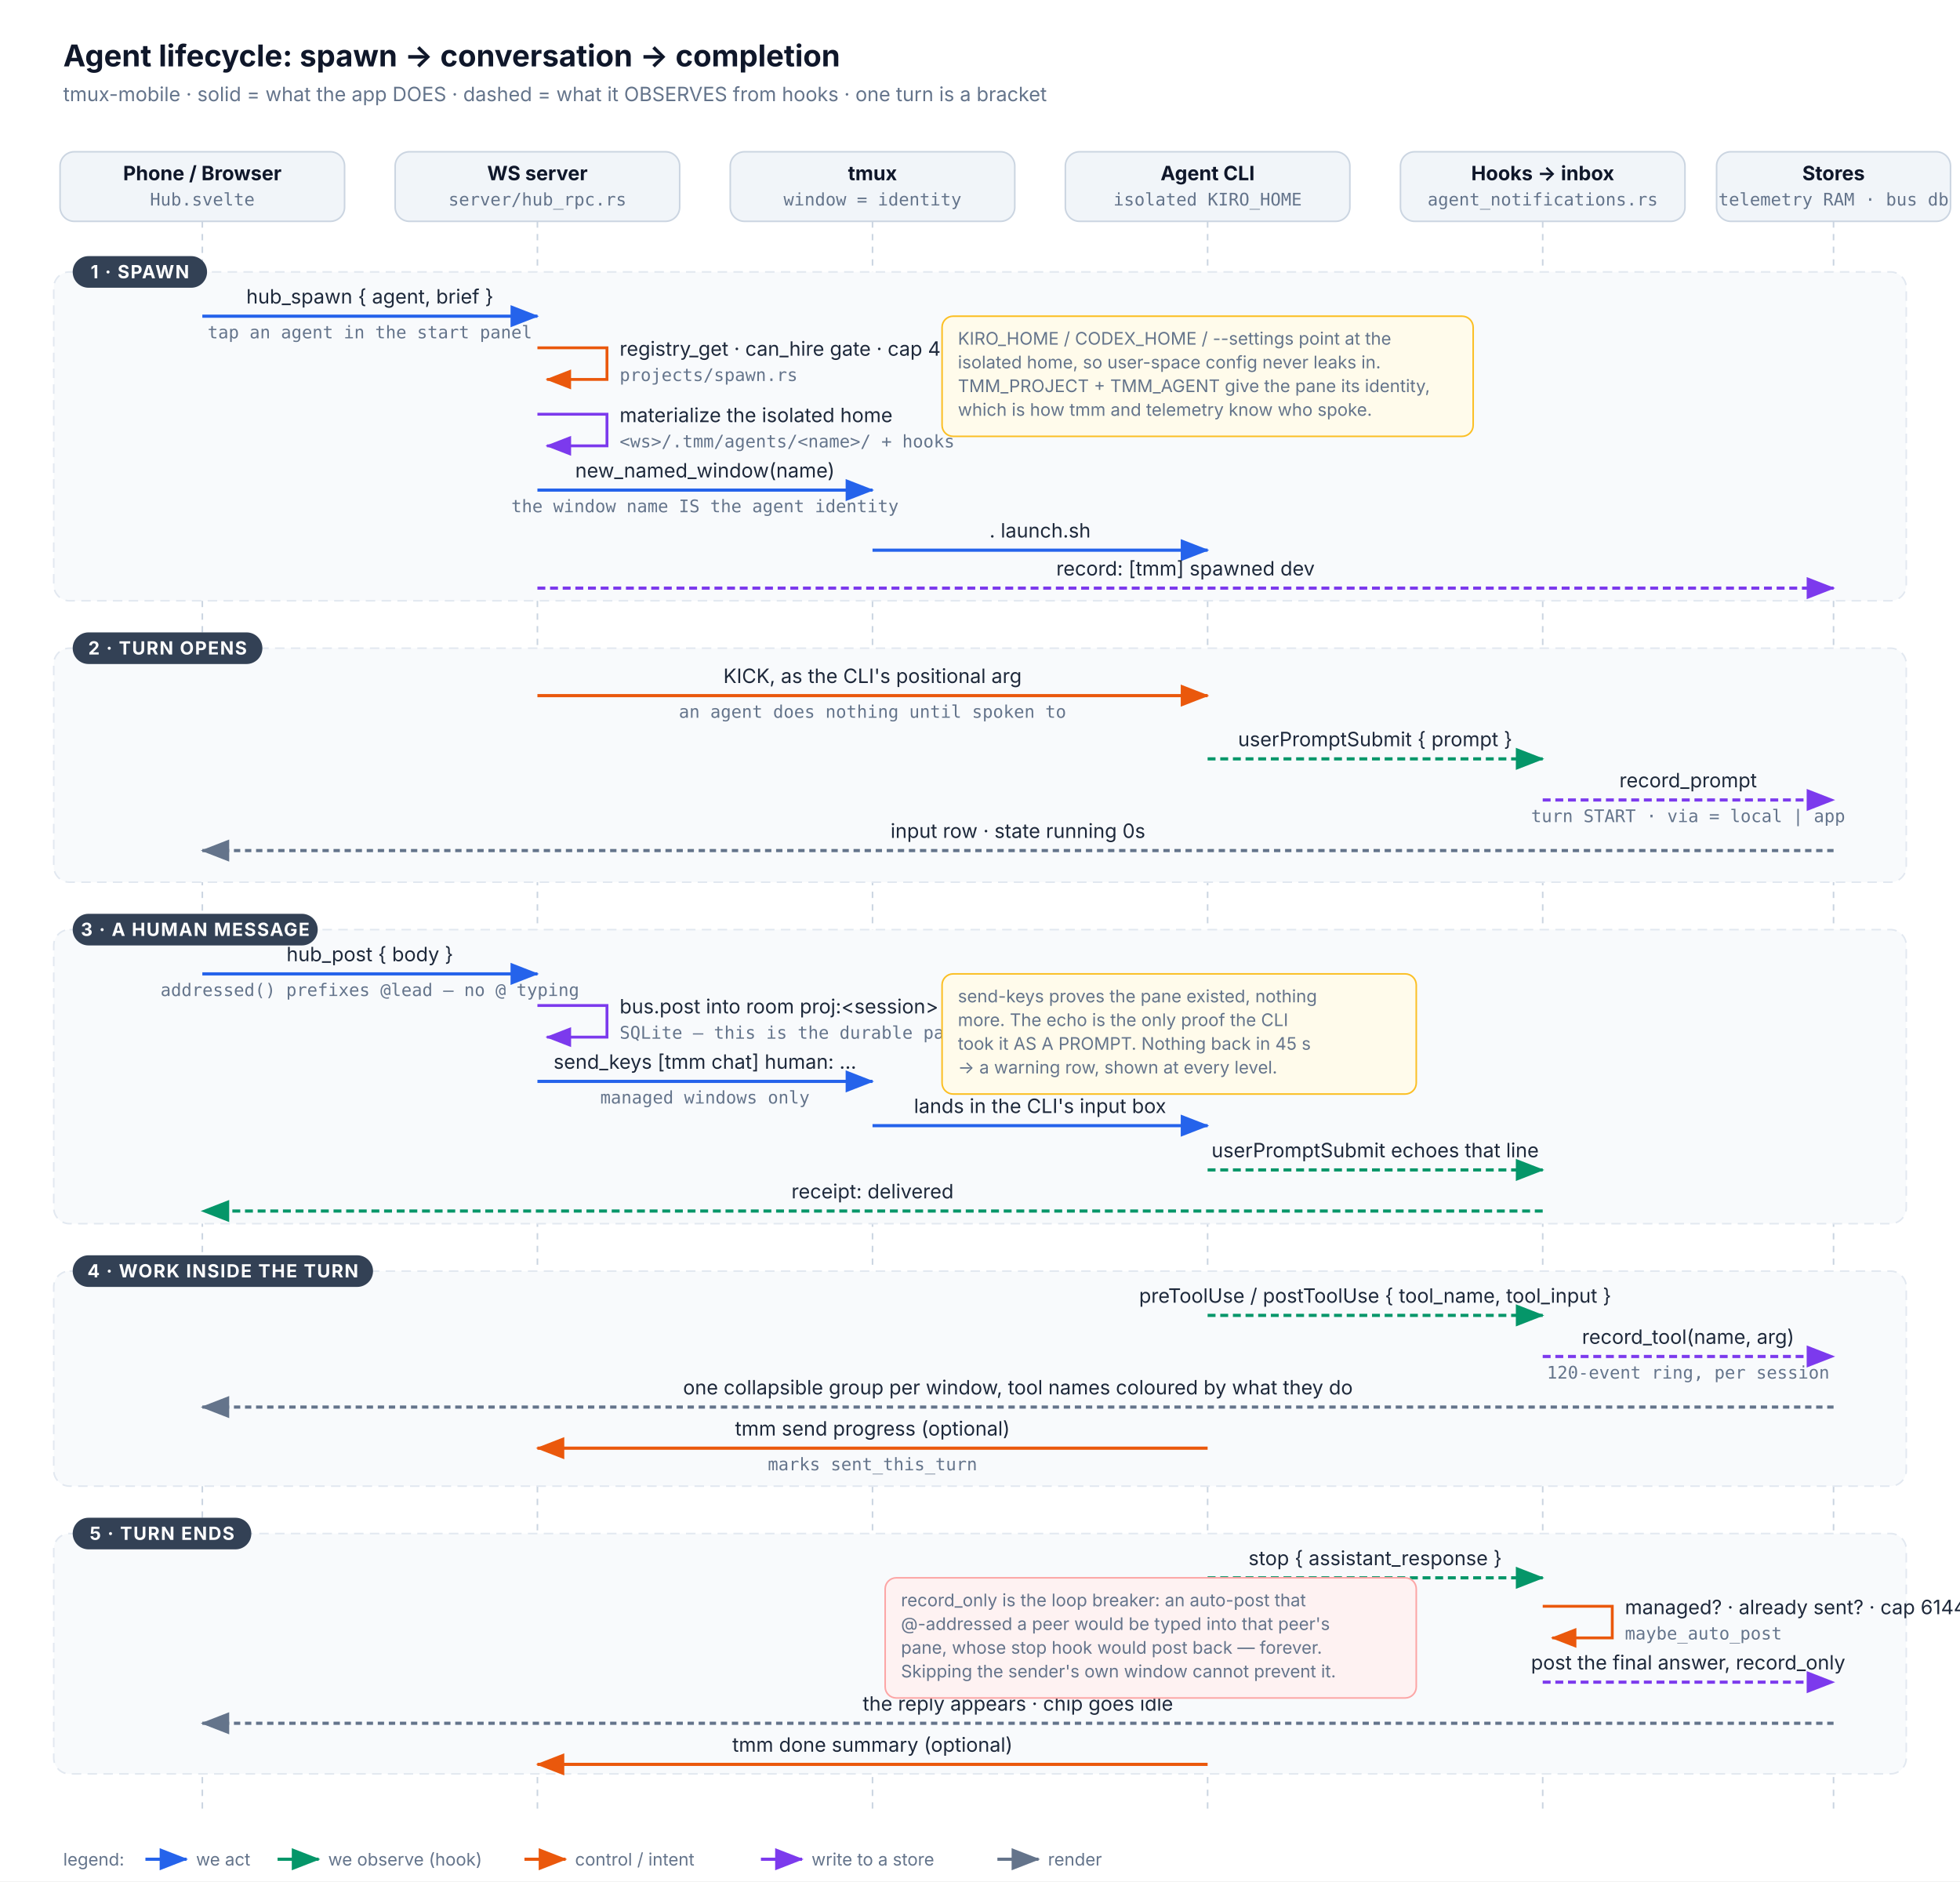
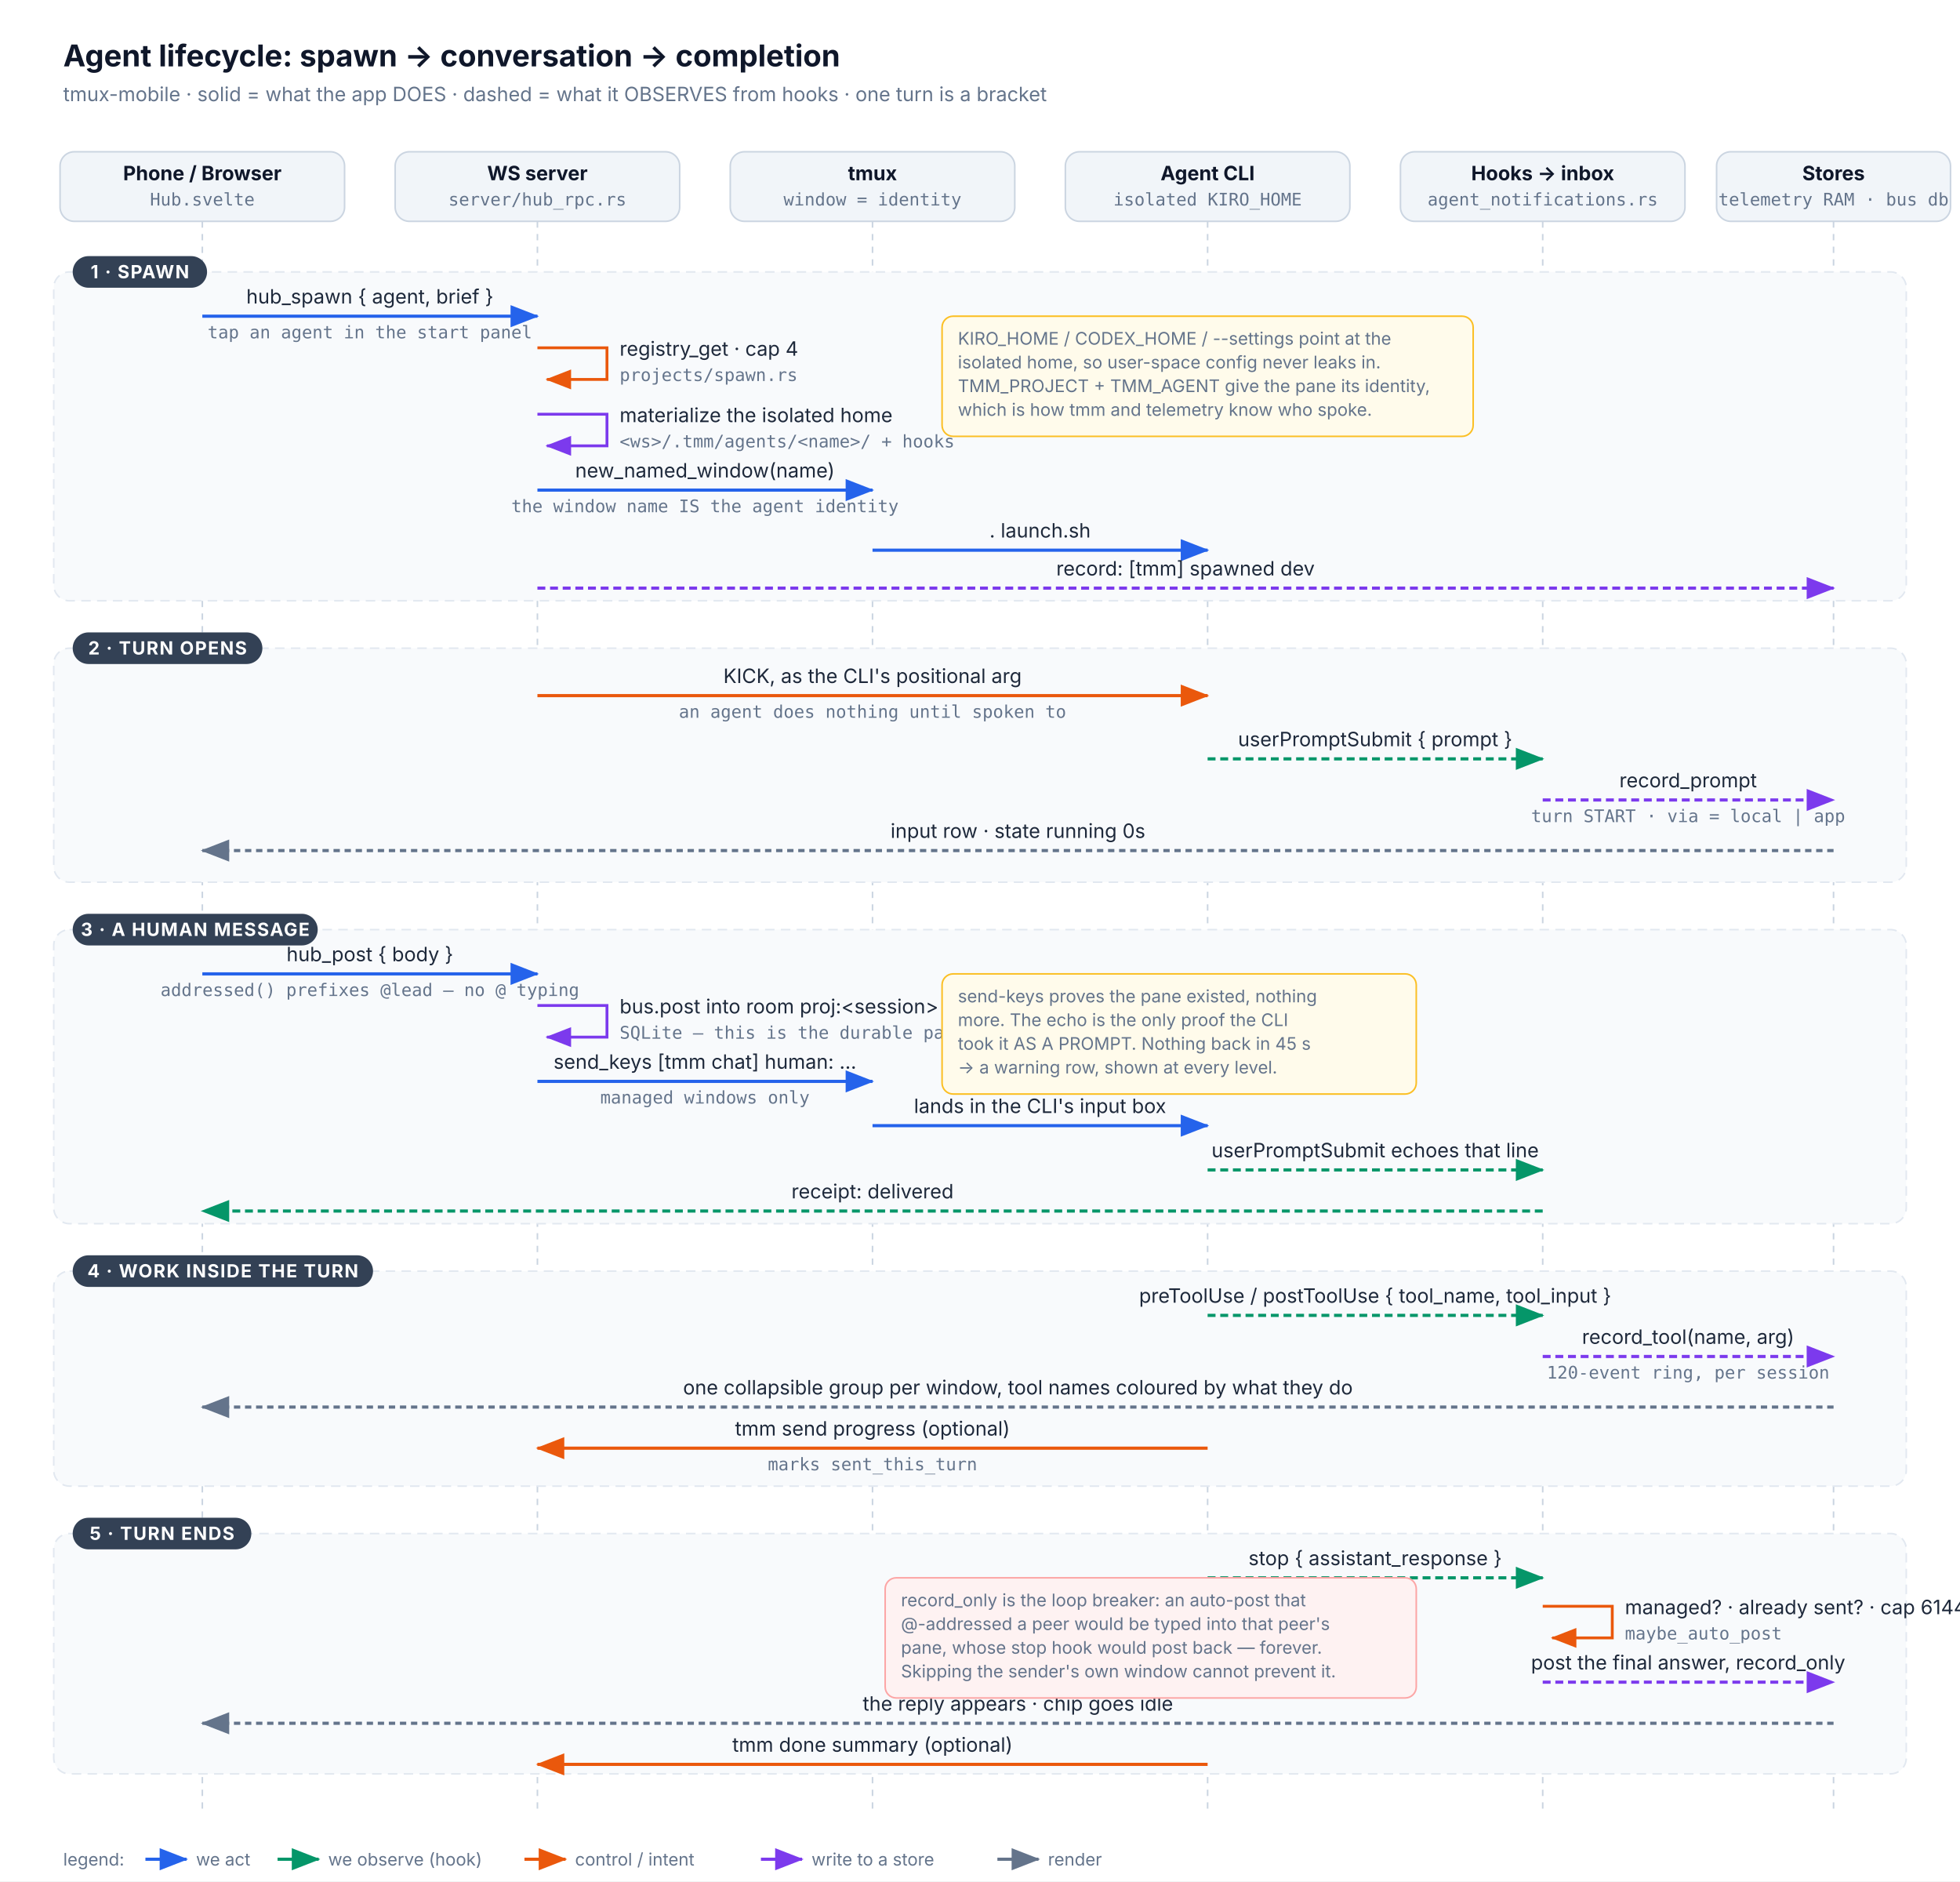
<svg xmlns="http://www.w3.org/2000/svg" viewBox="0 0 1240 1190" width="1240" height="1190">
  <defs>
    <style>
      .t  { font-family: -apple-system, "Segoe UI", "Helvetica Neue", "Noto Sans SC", sans-serif; }
      .ti { font-size: 19px; font-weight: 700; fill: #0f172a; }
      .sub{ font-size: 12.5px; fill: #64748b; }
      .ln { font-size: 12.5px; fill: #1e293b; }
      .sm { font-size: 11px; fill: #64748b; }
      .hd { font-size: 12.5px; font-weight: 650; fill: #0f172a; }
      .ph { font-size: 11.5px; font-weight: 700; fill: #ffffff; letter-spacing: 0.7px; }
      .mono { font-family: ui-monospace, "SF Mono", Menlo, monospace; }
    </style>
    <marker id="a_blue" markerWidth="9" markerHeight="7" refX="8.5" refY="3.5" orient="auto">
      <path d="M0,0 L9,3.5 L0,7 z" fill="#2563eb" />
    </marker>
    <marker id="a_orange" markerWidth="9" markerHeight="7" refX="8.5" refY="3.5" orient="auto">
      <path d="M0,0 L9,3.5 L0,7 z" fill="#ea580c" />
    </marker>
    <marker id="a_green" markerWidth="9" markerHeight="7" refX="8.5" refY="3.5" orient="auto">
      <path d="M0,0 L9,3.5 L0,7 z" fill="#059669" />
    </marker>
    <marker id="a_purple" markerWidth="9" markerHeight="7" refX="8.5" refY="3.5" orient="auto">
      <path d="M0,0 L9,3.5 L0,7 z" fill="#7c3aed" />
    </marker>
    <marker id="a_gray" markerWidth="9" markerHeight="7" refX="8.5" refY="3.5" orient="auto">
      <path d="M0,0 L9,3.5 L0,7 z" fill="#64748b" />
    </marker>
  </defs>
  <rect width="1240" height="1190" fill="#ffffff" />
  <text class="t ti" x="40" y="42">Agent lifecycle: spawn -&gt; conversation -&gt; completion</text>
  <text class="t sub" x="40" y="64">tmux-mobile · solid = what the app DOES · dashed = what it OBSERVES from hooks · one turn is a bracket</text>
  <rect x="38" y="96" width="180" height="44" rx="9" fill="#f1f5f9" stroke="#cbd5e1" />
  <text class="t hd" x="128" y="114" text-anchor="middle">Phone / Browser</text>
  <text class="t sm mono" x="128" y="130" text-anchor="middle">Hub.svelte</text>
  <line x1="128" y1="140" x2="128" y2="1146" stroke="#cbd5e1" stroke-width="1" stroke-dasharray="4,4" />
  <rect x="250" y="96" width="180" height="44" rx="9" fill="#f1f5f9" stroke="#cbd5e1" />
  <text class="t hd" x="340" y="114" text-anchor="middle">WS server</text>
  <text class="t sm mono" x="340" y="130" text-anchor="middle">server/hub_rpc.rs</text>
  <line x1="340" y1="140" x2="340" y2="1146" stroke="#cbd5e1" stroke-width="1" stroke-dasharray="4,4" />
  <rect x="462" y="96" width="180" height="44" rx="9" fill="#f1f5f9" stroke="#cbd5e1" />
  <text class="t hd" x="552" y="114" text-anchor="middle">tmux</text>
  <text class="t sm mono" x="552" y="130" text-anchor="middle">window = identity</text>
  <line x1="552" y1="140" x2="552" y2="1146" stroke="#cbd5e1" stroke-width="1" stroke-dasharray="4,4" />
  <rect x="674" y="96" width="180" height="44" rx="9" fill="#f1f5f9" stroke="#cbd5e1" />
  <text class="t hd" x="764" y="114" text-anchor="middle">Agent CLI</text>
  <text class="t sm mono" x="764" y="130" text-anchor="middle">isolated KIRO_HOME</text>
  <line x1="764" y1="140" x2="764" y2="1146" stroke="#cbd5e1" stroke-width="1" stroke-dasharray="4,4" />
  <rect x="886" y="96" width="180" height="44" rx="9" fill="#f1f5f9" stroke="#cbd5e1" />
  <text class="t hd" x="976" y="114" text-anchor="middle">Hooks -&gt; inbox</text>
  <text class="t sm mono" x="976" y="130" text-anchor="middle">agent_notifications.rs</text>
  <line x1="976" y1="140" x2="976" y2="1146" stroke="#cbd5e1" stroke-width="1" stroke-dasharray="4,4" />
  <rect x="1086" y="96" width="148" height="44" rx="9" fill="#f1f5f9" stroke="#cbd5e1" />
  <text class="t hd" x="1160" y="114" text-anchor="middle">Stores</text>
  <text class="t sm mono" x="1160" y="130" text-anchor="middle">telemetry RAM · bus db</text>
  <line x1="1160" y1="140" x2="1160" y2="1146" stroke="#cbd5e1" stroke-width="1" stroke-dasharray="4,4" />
  <rect x="34" y="172" width="1172" height="208" rx="10" fill="#f8fafc" stroke="#e2e8f0" stroke-dasharray="6,4" />
  <rect x="46" y="162" width="85" height="20" rx="10" fill="#334155" />
  <text class="t ph" x="88.5" y="176" text-anchor="middle">1 · SPAWN</text>
  <line x1="128" y1="200" x2="340" y2="200" stroke="#2563eb" stroke-width="2" marker-end="url(#a_blue)" />
  <text class="t ln" x="234.0" y="192" text-anchor="middle" fill="#2563eb">hub_spawn { agent, brief }</text>
  <text class="t sm mono" x="234.0" y="214" text-anchor="middle">tap an agent in the start panel</text>
  <path d="M 340,220 L 384,220 L 384,240 L 346,240" fill="none" stroke="#ea580c" stroke-width="1.8" marker-end="url(#a_orange)" />
-   <text class="t ln" x="392" y="225" fill="#ea580c">registry_get · can_hire gate · cap 4</text>
+   <text class="t ln" x="392" y="225" fill="#ea580c">registry_get · cap 4</text>
  <text class="t sm mono" x="392" y="241">projects/spawn.rs</text>
  <path d="M 340,262 L 384,262 L 384,282 L 346,282" fill="none" stroke="#7c3aed" stroke-width="1.8" marker-end="url(#a_purple)" />
  <text class="t ln" x="392" y="267" fill="#7c3aed">materialize the isolated home</text>
  <text class="t sm mono" x="392" y="283">&lt;ws&gt;/.tmm/agents/&lt;name&gt;/ + hooks</text>
  <line x1="340" y1="310" x2="552" y2="310" stroke="#2563eb" stroke-width="2" marker-end="url(#a_blue)" />
  <text class="t ln" x="446.0" y="302" text-anchor="middle" fill="#2563eb">new_named_window(name)</text>
  <text class="t sm mono" x="446.0" y="324" text-anchor="middle">the window name IS the agent identity</text>
  <line x1="552" y1="348" x2="764" y2="348" stroke="#2563eb" stroke-width="2" marker-end="url(#a_blue)" />
  <text class="t ln" x="658.0" y="340" text-anchor="middle" fill="#2563eb">. launch.sh</text>
  <line x1="340" y1="372" x2="1160" y2="372" stroke="#7c3aed" stroke-width="2" stroke-dasharray="5,3" marker-end="url(#a_purple)" />
  <text class="t ln" x="750.0" y="364" text-anchor="middle" fill="#7c3aed">record: [tmm] spawned dev</text>
  <rect x="596" y="200" width="336" height="76" rx="7" fill="#fffbeb" stroke="#fbbf24" />
  <text class="t sm" x="606" y="218">KIRO_HOME / CODEX_HOME / --settings point at the</text>
  <text class="t sm" x="606" y="233">isolated home, so user-space config never leaks in.</text>
  <text class="t sm" x="606" y="248">TMM_PROJECT + TMM_AGENT give the pane its identity,</text>
  <text class="t sm" x="606" y="263">which is how tmm and telemetry know who spoke.</text>
  <rect x="34" y="410" width="1172" height="148" rx="10" fill="#f8fafc" stroke="#e2e8f0" stroke-dasharray="6,4" />
  <rect x="46" y="400" width="120" height="20" rx="10" fill="#334155" />
  <text class="t ph" x="106.0" y="414" text-anchor="middle">2 · TURN OPENS</text>
  <line x1="340" y1="440" x2="764" y2="440" stroke="#ea580c" stroke-width="2" marker-end="url(#a_orange)" />
  <text class="t ln" x="552.0" y="432" text-anchor="middle" fill="#ea580c">KICK, as the CLI's positional arg</text>
  <text class="t sm mono" x="552.0" y="454" text-anchor="middle">an agent does nothing until spoken to</text>
  <line x1="764" y1="480" x2="976" y2="480" stroke="#059669" stroke-width="2" stroke-dasharray="5,3" marker-end="url(#a_green)" />
  <text class="t ln" x="870.0" y="472" text-anchor="middle" fill="#059669">userPromptSubmit { prompt }</text>
  <line x1="976" y1="506" x2="1160" y2="506" stroke="#7c3aed" stroke-width="2" stroke-dasharray="5,3" marker-end="url(#a_purple)" />
  <text class="t ln" x="1068.0" y="498" text-anchor="middle" fill="#7c3aed">record_prompt</text>
  <text class="t sm mono" x="1068.0" y="520" text-anchor="middle">turn START · via = local | app</text>
  <line x1="1160" y1="538" x2="128" y2="538" stroke="#64748b" stroke-width="2" stroke-dasharray="4,3" marker-end="url(#a_gray)" />
  <text class="t ln" x="644.0" y="530" text-anchor="middle" fill="#64748b">input row · state running 0s</text>
  <rect x="34" y="588" width="1172" height="186" rx="10" fill="#f8fafc" stroke="#e2e8f0" stroke-dasharray="6,4" />
  <rect x="46" y="578" width="155" height="20" rx="10" fill="#334155" />
  <text class="t ph" x="123.5" y="592" text-anchor="middle">3 · A HUMAN MESSAGE</text>
  <line x1="128" y1="616" x2="340" y2="616" stroke="#2563eb" stroke-width="2" marker-end="url(#a_blue)" />
  <text class="t ln" x="234.0" y="608" text-anchor="middle" fill="#2563eb">hub_post { body }</text>
  <text class="t sm mono" x="234.0" y="630" text-anchor="middle">addressed() prefixes @lead — no @ typing</text>
  <path d="M 340,636 L 384,636 L 384,656 L 346,656" fill="none" stroke="#7c3aed" stroke-width="1.8" marker-end="url(#a_purple)" />
  <text class="t ln" x="392" y="641" fill="#7c3aed">bus.post into room proj:&lt;session&gt;</text>
  <text class="t sm mono" x="392" y="657">SQLite — this is the durable part</text>
  <line x1="340" y1="684" x2="552" y2="684" stroke="#2563eb" stroke-width="2" marker-end="url(#a_blue)" />
  <text class="t ln" x="446.0" y="676" text-anchor="middle" fill="#2563eb">send_keys [tmm chat] human: …</text>
  <text class="t sm mono" x="446.0" y="698" text-anchor="middle">managed windows only</text>
  <line x1="552" y1="712" x2="764" y2="712" stroke="#2563eb" stroke-width="2" marker-end="url(#a_blue)" />
  <text class="t ln" x="658.0" y="704" text-anchor="middle" fill="#2563eb">lands in the CLI's input box</text>
  <line x1="764" y1="740" x2="976" y2="740" stroke="#059669" stroke-width="2" stroke-dasharray="5,3" marker-end="url(#a_green)" />
  <text class="t ln" x="870.0" y="732" text-anchor="middle" fill="#059669">userPromptSubmit echoes that line</text>
  <line x1="976" y1="766" x2="128" y2="766" stroke="#059669" stroke-width="2" stroke-dasharray="5,3" marker-end="url(#a_green)" />
  <text class="t ln" x="552.0" y="758" text-anchor="middle" fill="#059669">receipt: delivered</text>
  <rect x="596" y="616" width="300" height="76" rx="7" fill="#fffbeb" stroke="#fbbf24" />
  <text class="t sm" x="606" y="634">send-keys proves the pane existed, nothing</text>
  <text class="t sm" x="606" y="649">more. The echo is the only proof the CLI</text>
  <text class="t sm" x="606" y="664">took it AS A PROMPT. Nothing back in 45 s</text>
  <text class="t sm" x="606" y="679">-&gt; a warning row, shown at every level.</text>
  <rect x="34" y="804" width="1172" height="136" rx="10" fill="#f8fafc" stroke="#e2e8f0" stroke-dasharray="6,4" />
  <rect x="46" y="794" width="190" height="20" rx="10" fill="#334155" />
  <text class="t ph" x="141.0" y="808" text-anchor="middle">4 · WORK INSIDE THE TURN</text>
  <line x1="764" y1="832" x2="976" y2="832" stroke="#059669" stroke-width="2" stroke-dasharray="5,3" marker-end="url(#a_green)" />
  <text class="t ln" x="870.0" y="824" text-anchor="middle" fill="#059669">preToolUse / postToolUse { tool_name, tool_input }</text>
  <line x1="976" y1="858" x2="1160" y2="858" stroke="#7c3aed" stroke-width="2" stroke-dasharray="5,3" marker-end="url(#a_purple)" />
  <text class="t ln" x="1068.0" y="850" text-anchor="middle" fill="#7c3aed">record_tool(name, arg)</text>
  <text class="t sm mono" x="1068.0" y="872" text-anchor="middle">120-event ring, per session</text>
  <line x1="1160" y1="890" x2="128" y2="890" stroke="#64748b" stroke-width="2" stroke-dasharray="4,3" marker-end="url(#a_gray)" />
  <text class="t ln" x="644.0" y="882" text-anchor="middle" fill="#64748b">one collapsible group per window, tool names coloured by what they do</text>
  <line x1="764" y1="916" x2="340" y2="916" stroke="#ea580c" stroke-width="2" marker-end="url(#a_orange)" />
  <text class="t ln" x="552.0" y="908" text-anchor="middle" fill="#ea580c">tmm send progress   (optional)</text>
  <text class="t sm mono" x="552.0" y="930" text-anchor="middle">marks sent_this_turn</text>
  <rect x="34" y="970" width="1172" height="152" rx="10" fill="#f8fafc" stroke="#e2e8f0" stroke-dasharray="6,4" />
  <rect x="46" y="960" width="113" height="20" rx="10" fill="#334155" />
  <text class="t ph" x="102.5" y="974" text-anchor="middle">5 · TURN ENDS</text>
  <line x1="764" y1="998" x2="976" y2="998" stroke="#059669" stroke-width="2" stroke-dasharray="5,3" marker-end="url(#a_green)" />
  <text class="t ln" x="870.0" y="990" text-anchor="middle" fill="#059669">stop { assistant_response }</text>
  <path d="M 976,1016 L 1020,1016 L 1020,1036 L 982,1036" fill="none" stroke="#ea580c" stroke-width="1.8" marker-end="url(#a_orange)" />
  <text class="t ln" x="1028" y="1021" fill="#ea580c">managed? · already sent? · cap 6144</text>
  <text class="t sm mono" x="1028" y="1037">maybe_auto_post</text>
  <line x1="976" y1="1064" x2="1160" y2="1064" stroke="#7c3aed" stroke-width="2" stroke-dasharray="5,3" marker-end="url(#a_purple)" />
  <text class="t ln" x="1068.0" y="1056" text-anchor="middle" fill="#7c3aed">post the final answer, record_only</text>
  <line x1="1160" y1="1090" x2="128" y2="1090" stroke="#64748b" stroke-width="2" stroke-dasharray="4,3" marker-end="url(#a_gray)" />
  <text class="t ln" x="644.0" y="1082" text-anchor="middle" fill="#64748b">the reply appears · chip goes idle</text>
  <line x1="764" y1="1116" x2="340" y2="1116" stroke="#ea580c" stroke-width="2" marker-end="url(#a_orange)" />
  <text class="t ln" x="552.0" y="1108" text-anchor="middle" fill="#ea580c">tmm done summary   (optional)</text>
  <rect x="560" y="998" width="336" height="76" rx="7" fill="#fef2f2" stroke="#fca5a5" />
  <text class="t sm" x="570" y="1016">record_only is the loop breaker: an auto-post that</text>
  <text class="t sm" x="570" y="1031">@-addressed a peer would be typed into that peer's</text>
  <text class="t sm" x="570" y="1046">pane, whose stop hook would post back — forever.</text>
  <text class="t sm" x="570" y="1061">Skipping the sender's own window cannot prevent it.</text>
  <text class="t sm" x="40" y="1180">legend:</text>
  <line x1="92" y1="1176" x2="118" y2="1176" stroke="#2563eb" stroke-width="2" marker-end="url(#a_blue)" />
  <text class="t sm" x="124" y="1180">we act</text>
  <line x1="175.6" y1="1176" x2="201.6" y2="1176" stroke="#059669" stroke-width="2" marker-end="url(#a_green)" />
  <text class="t sm" x="207.6" y="1180">we observe (hook)</text>
  <line x1="331.8" y1="1176" x2="357.8" y2="1176" stroke="#ea580c" stroke-width="2" marker-end="url(#a_orange)" />
  <text class="t sm" x="363.8" y="1180">control / intent</text>
  <line x1="481.4" y1="1176" x2="507.4" y2="1176" stroke="#7c3aed" stroke-width="2" marker-end="url(#a_purple)" />
  <text class="t sm" x="513.4" y="1180">write to a store</text>
  <line x1="631.0" y1="1176" x2="657.0" y2="1176" stroke="#64748b" stroke-width="2" marker-end="url(#a_gray)" />
  <text class="t sm" x="663.0" y="1180">render</text>
</svg>
